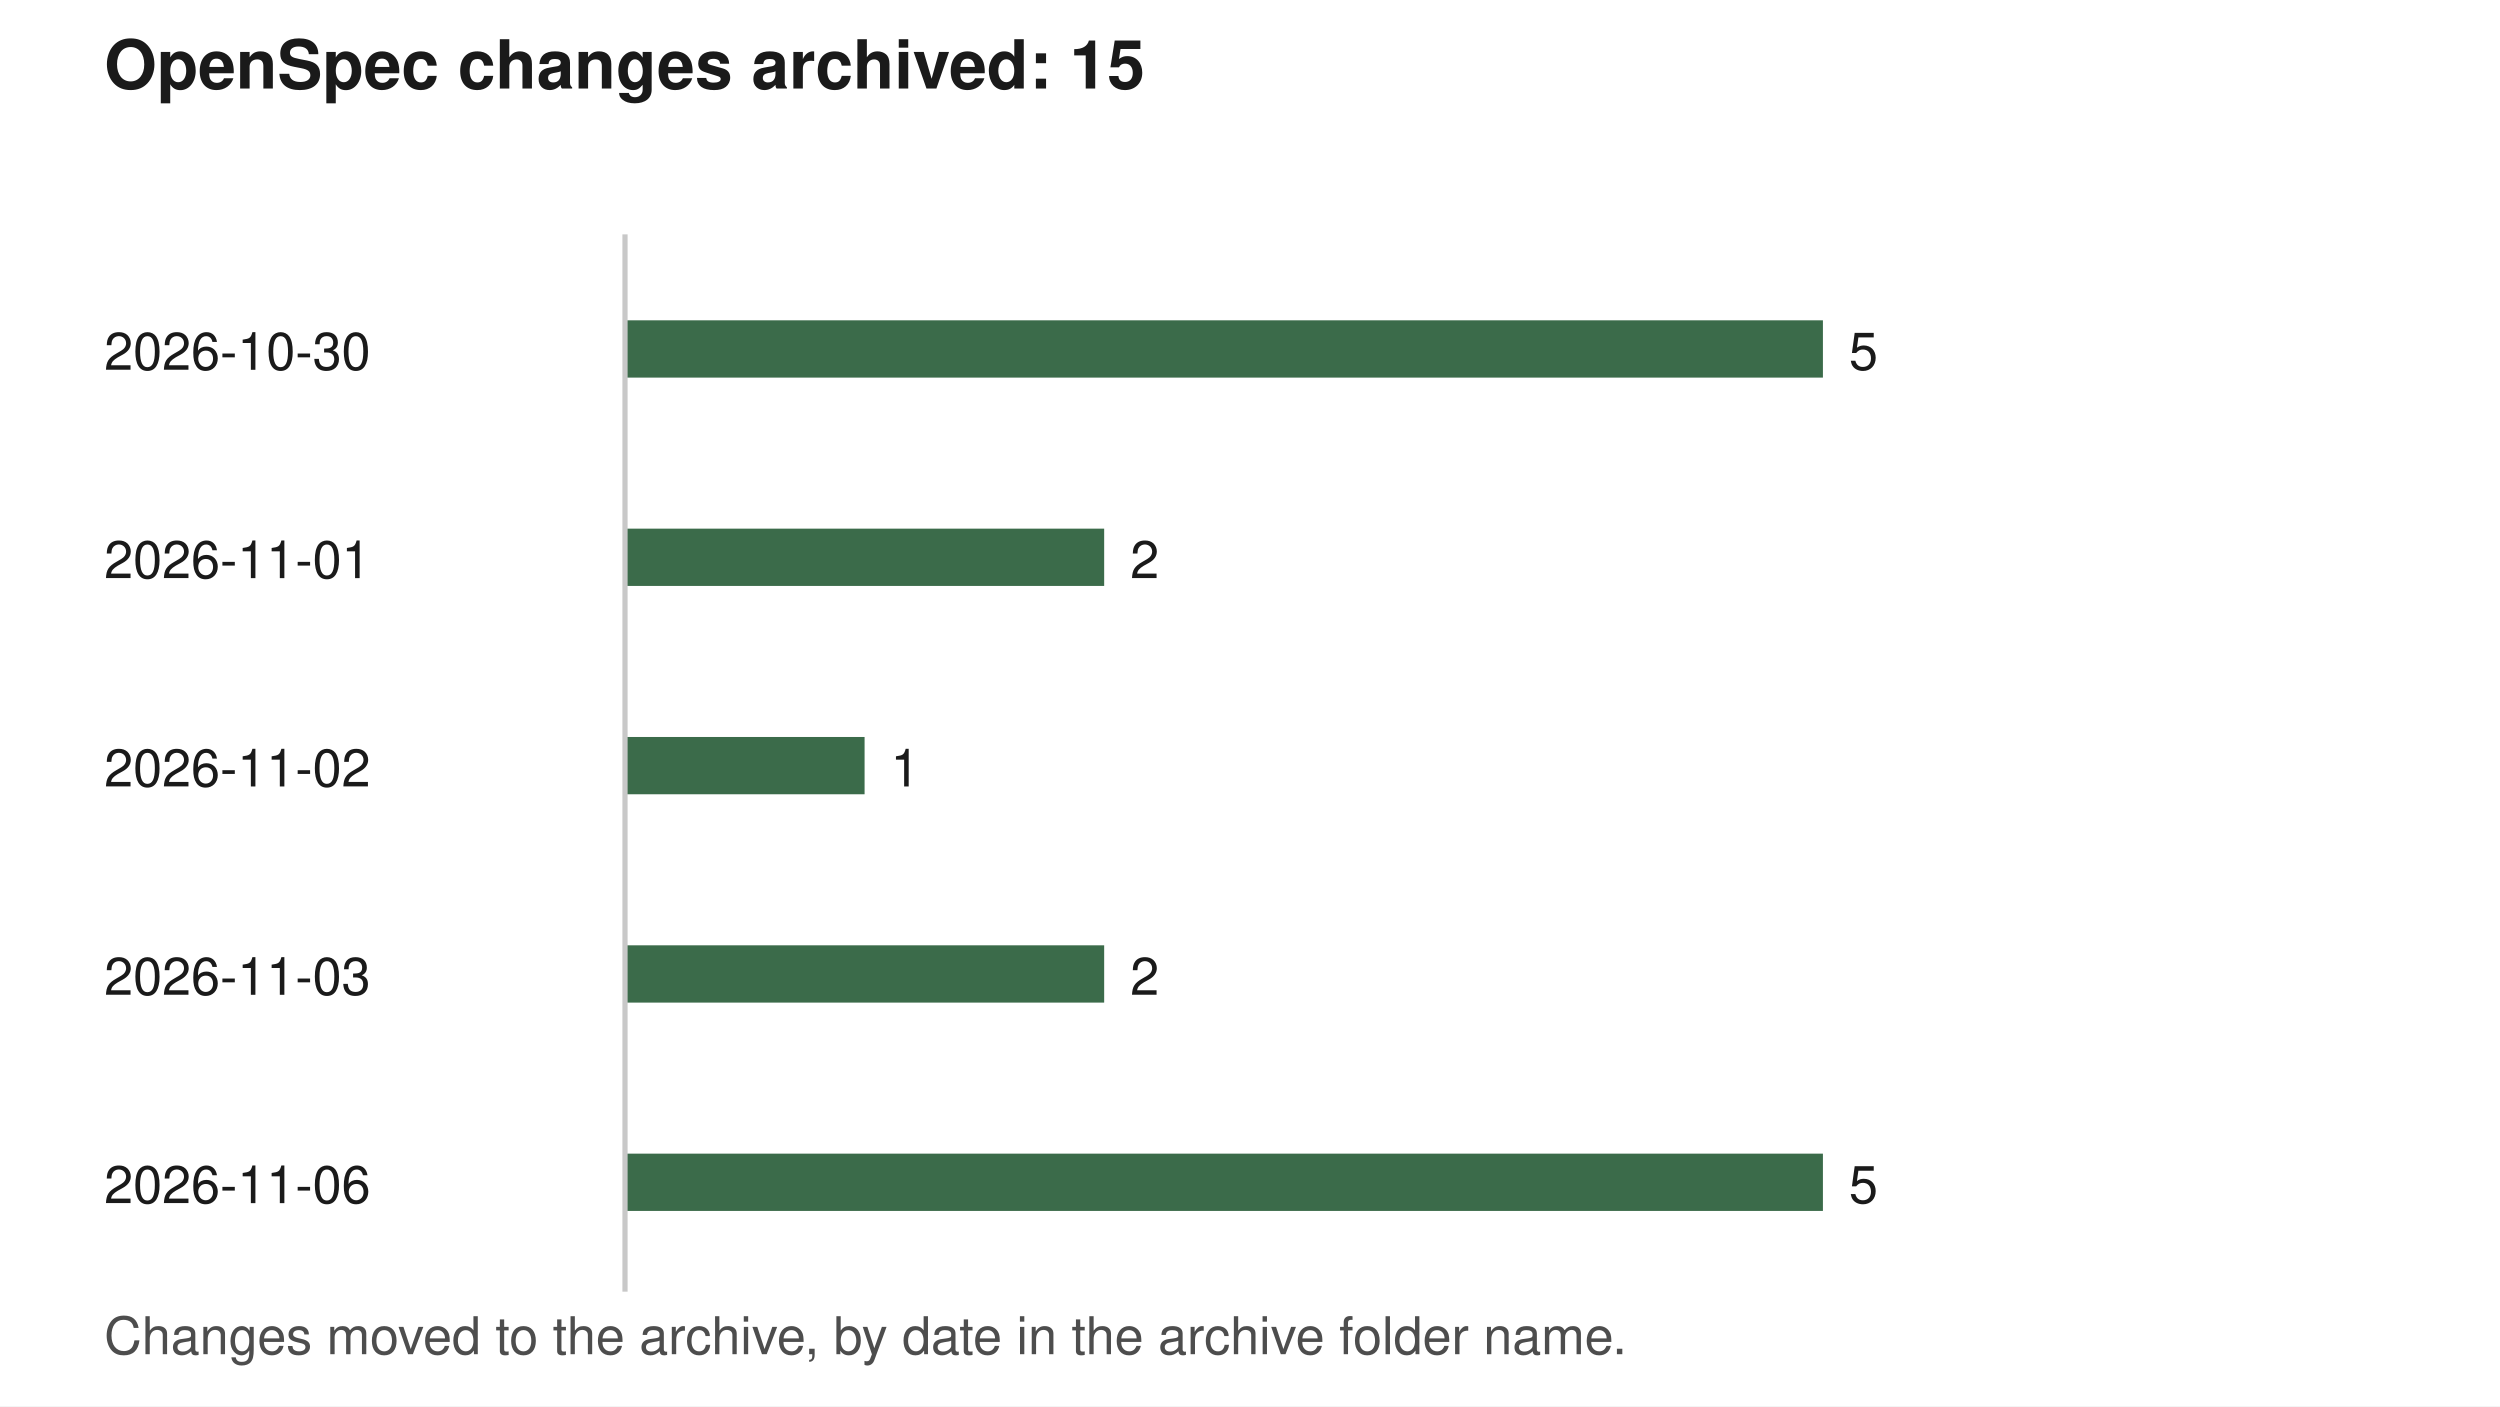
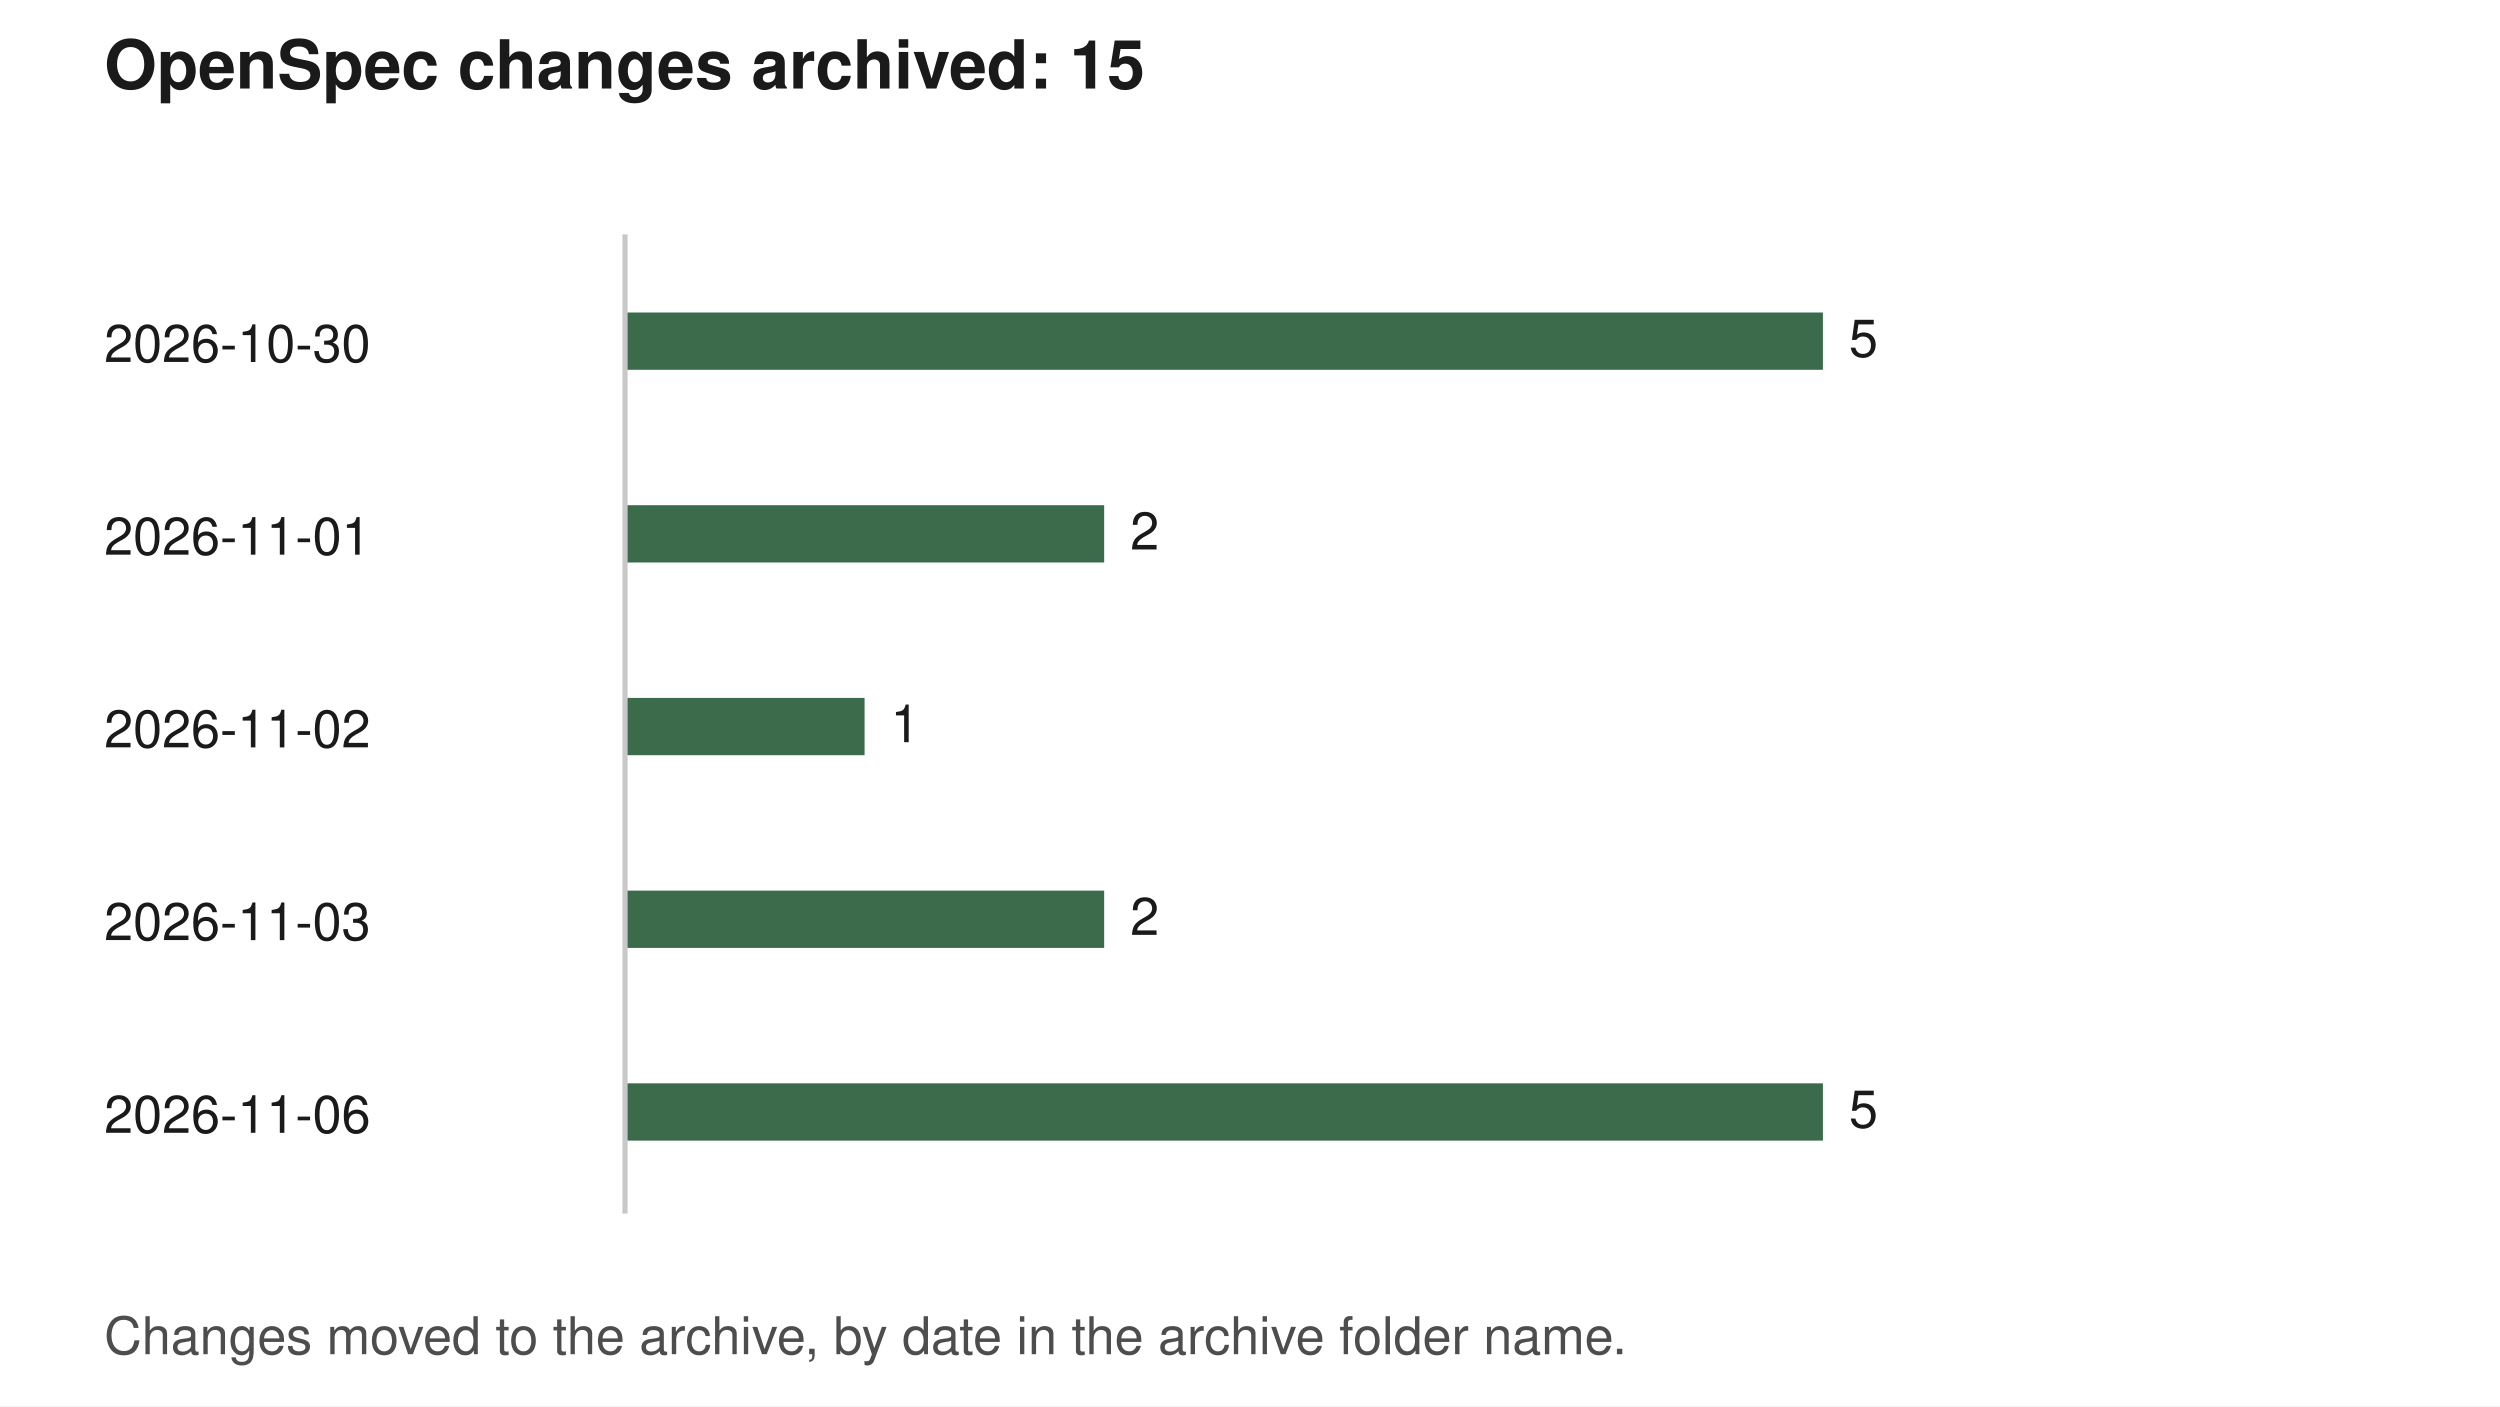
<svg xmlns="http://www.w3.org/2000/svg" viewBox="0 0 960 540" width="960" height="540" role="img" aria-labelledby="engineering-changes-title engineering-changes-desc">
  <style>text{font-family:system-ui,-apple-system,"Segoe UI",Helvetica,Arial,sans-serif}</style>
  <rect x="0" y="0" width="960" height="540" fill="#ffffff" />
  <text x="40" y="34" font-size="26" font-weight="bold" fill="#1a1a1a">OpenSpec changes archived: 15</text>
-   <text x="40" y="142" font-size="20" fill="#1a1a1a">2026-10-30</text>
-   <rect x="240" y="123" width="460" height="22" fill="#3b6b4a" stroke="none" stroke-width="2" />
-   <text x="710" y="142" font-size="20" fill="#1a1a1a">5</text>
-   <text x="40" y="222" font-size="20" fill="#1a1a1a">2026-11-01</text>
-   <rect x="240" y="203" width="184" height="22" fill="#3b6b4a" stroke="none" stroke-width="2" />
-   <text x="434" y="222" font-size="20" fill="#1a1a1a">2</text>
-   <text x="40" y="302" font-size="20" fill="#1a1a1a">2026-11-02</text>
-   <rect x="240" y="283" width="92" height="22" fill="#3b6b4a" stroke="none" stroke-width="2" />
-   <text x="342" y="302" font-size="20" fill="#1a1a1a">1</text>
-   <text x="40" y="382" font-size="20" fill="#1a1a1a">2026-11-03</text>
-   <rect x="240" y="363" width="184" height="22" fill="#3b6b4a" stroke="none" stroke-width="2" />
-   <text x="434" y="382" font-size="20" fill="#1a1a1a">2</text>
-   <text x="40" y="462" font-size="20" fill="#1a1a1a">2026-11-06</text>
-   <rect x="240" y="443" width="460" height="22" fill="#3b6b4a" stroke="none" stroke-width="2" />
-   <text x="710" y="462" font-size="20" fill="#1a1a1a">5</text>
-   <path d="M240 90V496" stroke="#c8c8c8" stroke-width="2" fill="none" />
+   <text x="40" y="139" font-size="20" fill="#1a1a1a">2026-10-30</text>
+   <rect x="240" y="120" width="460" height="22" fill="#3b6b4a" stroke="none" stroke-width="2" />
+   <text x="710" y="137" font-size="20" fill="#1a1a1a">5</text>
+   <text x="40" y="213" font-size="20" fill="#1a1a1a">2026-11-01</text>
+   <rect x="240" y="194" width="184" height="22" fill="#3b6b4a" stroke="none" stroke-width="2" />
+   <text x="434" y="211" font-size="20" fill="#1a1a1a">2</text>
+   <text x="40" y="287" font-size="20" fill="#1a1a1a">2026-11-02</text>
+   <rect x="240" y="268" width="92" height="22" fill="#3b6b4a" stroke="none" stroke-width="2" />
+   <text x="342" y="285" font-size="20" fill="#1a1a1a">1</text>
+   <text x="40" y="361" font-size="20" fill="#1a1a1a">2026-11-03</text>
+   <rect x="240" y="342" width="184" height="22" fill="#3b6b4a" stroke="none" stroke-width="2" />
+   <text x="434" y="359" font-size="20" fill="#1a1a1a">2</text>
+   <text x="40" y="435" font-size="20" fill="#1a1a1a">2026-11-06</text>
+   <rect x="240" y="416" width="460" height="22" fill="#3b6b4a" stroke="none" stroke-width="2" />
+   <text x="710" y="433" font-size="20" fill="#1a1a1a">5</text>
+   <path d="M240 90V466" stroke="#c8c8c8" stroke-width="2" fill="none" />
  <text x="40" y="520" font-size="20" fill="#4d4d4d">Changes moved to the archive, by date in the archive folder name.</text>
</svg>
